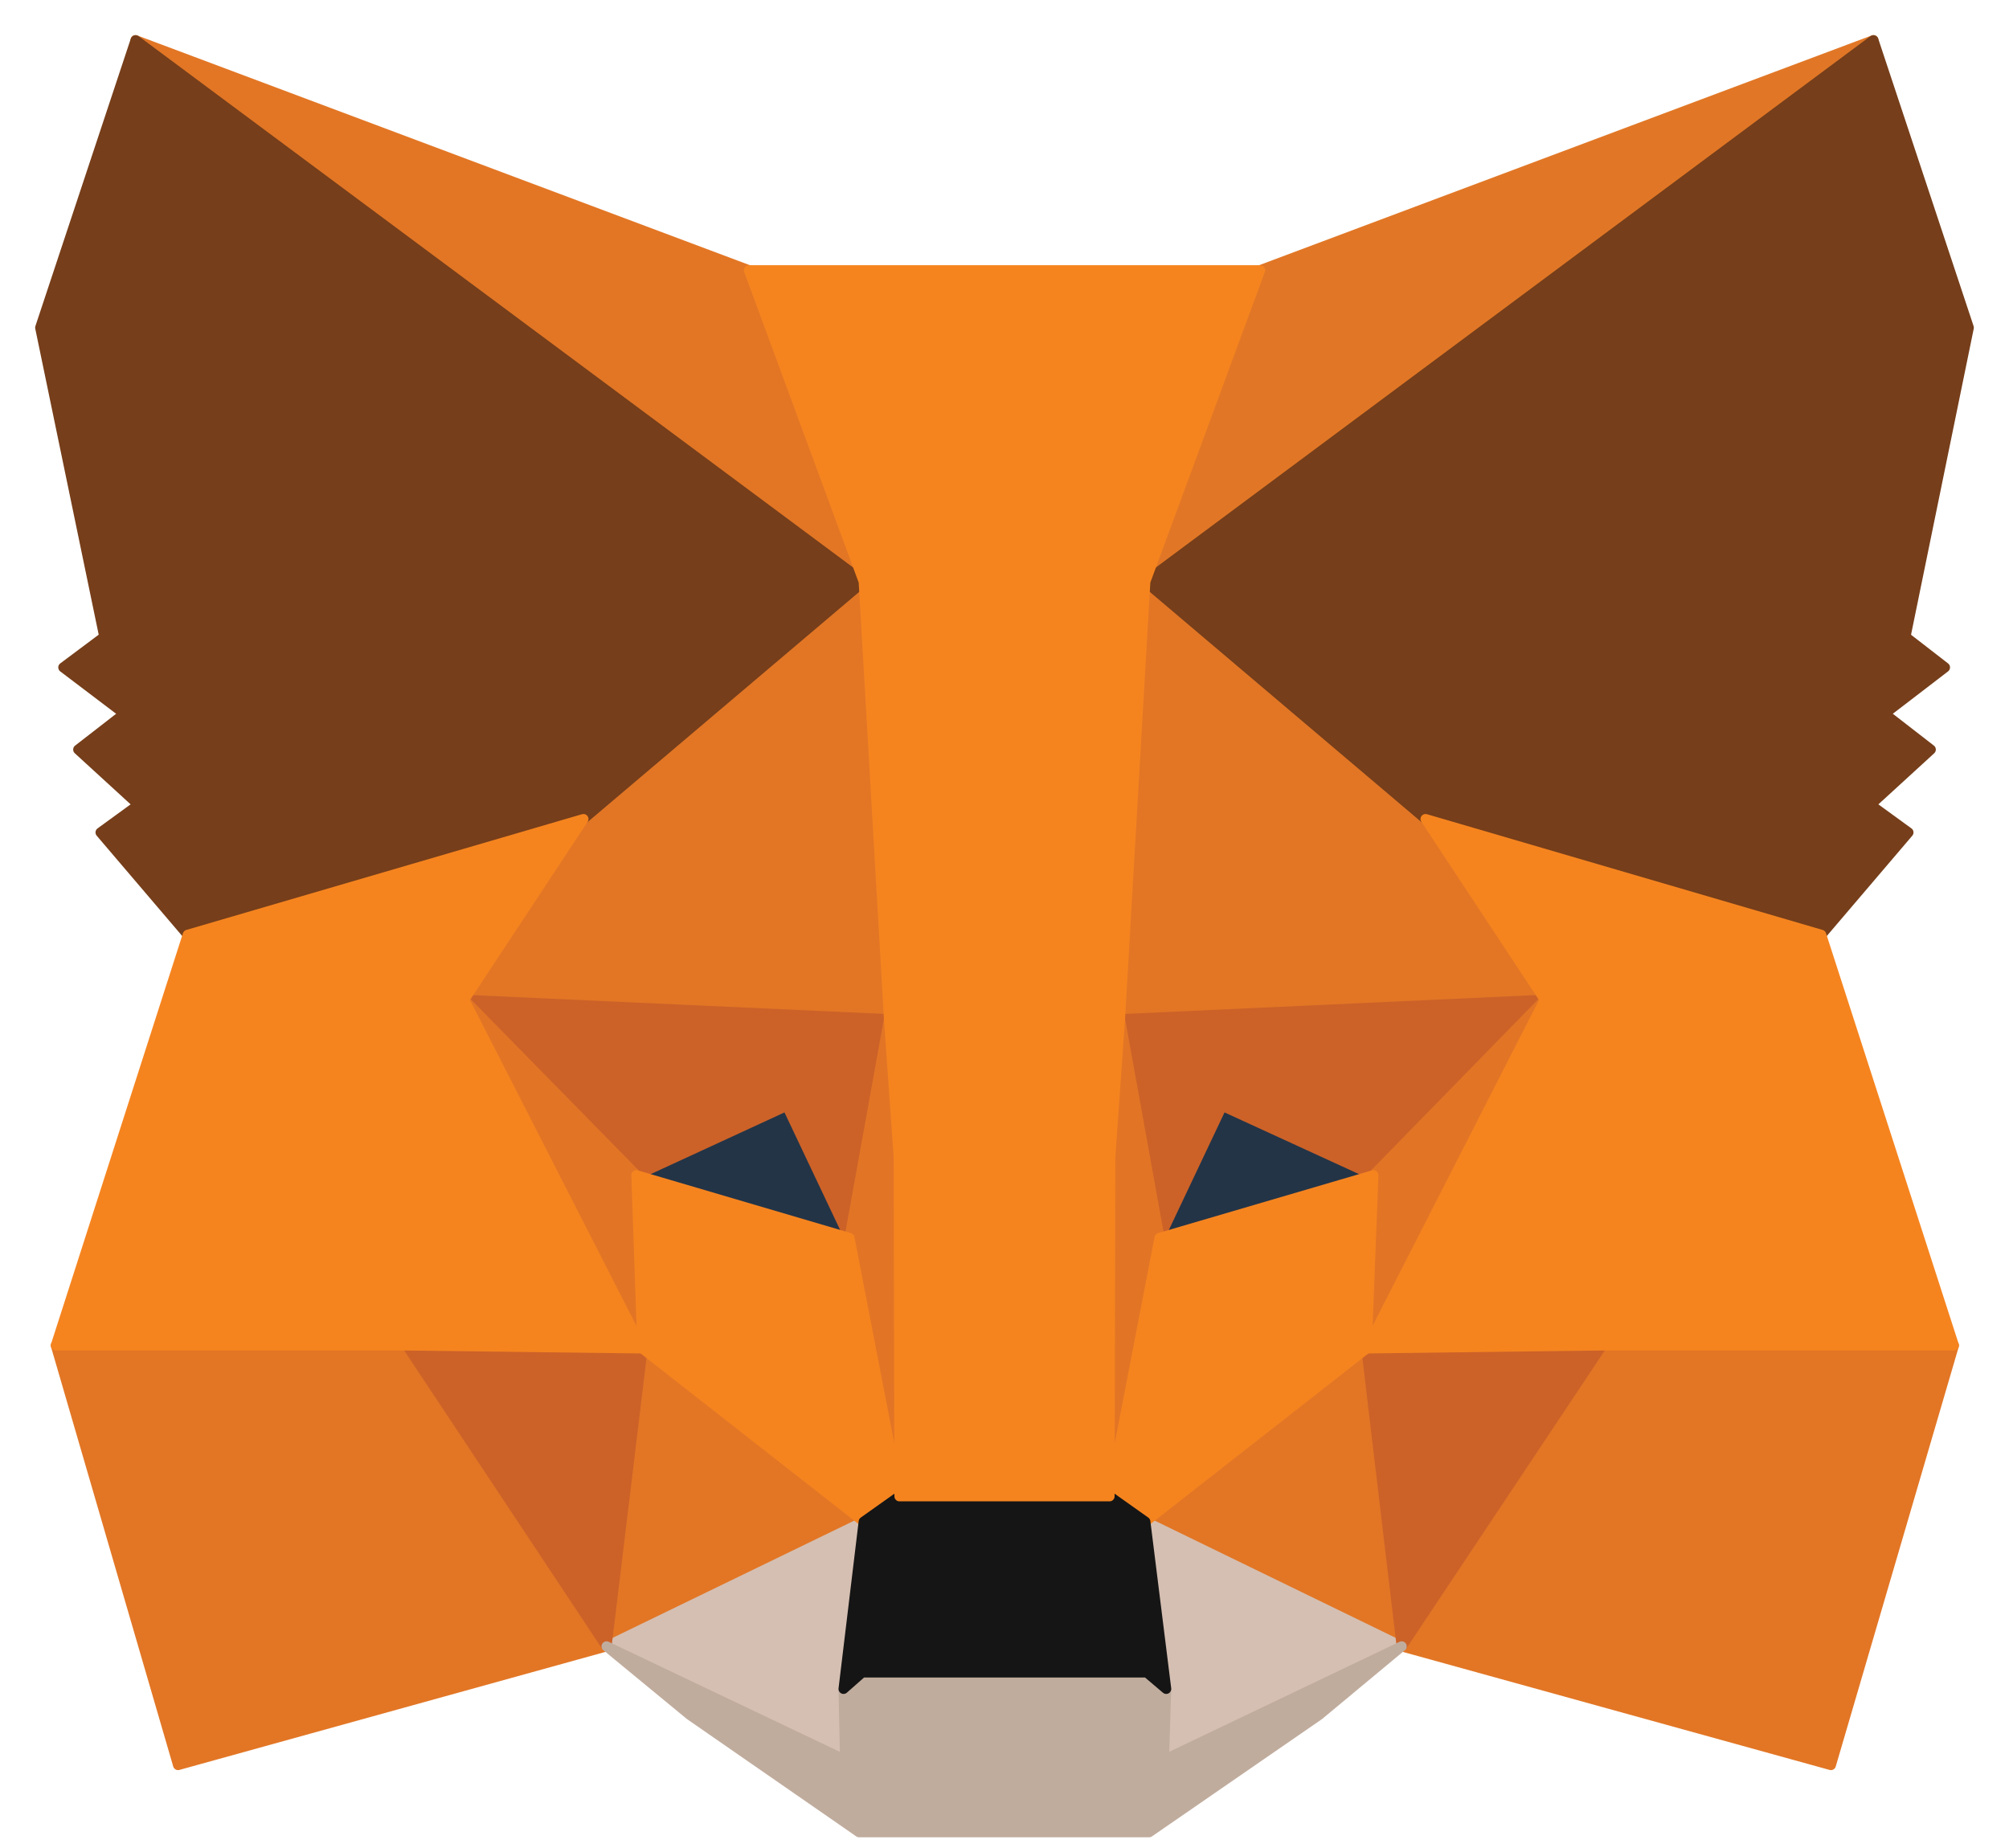
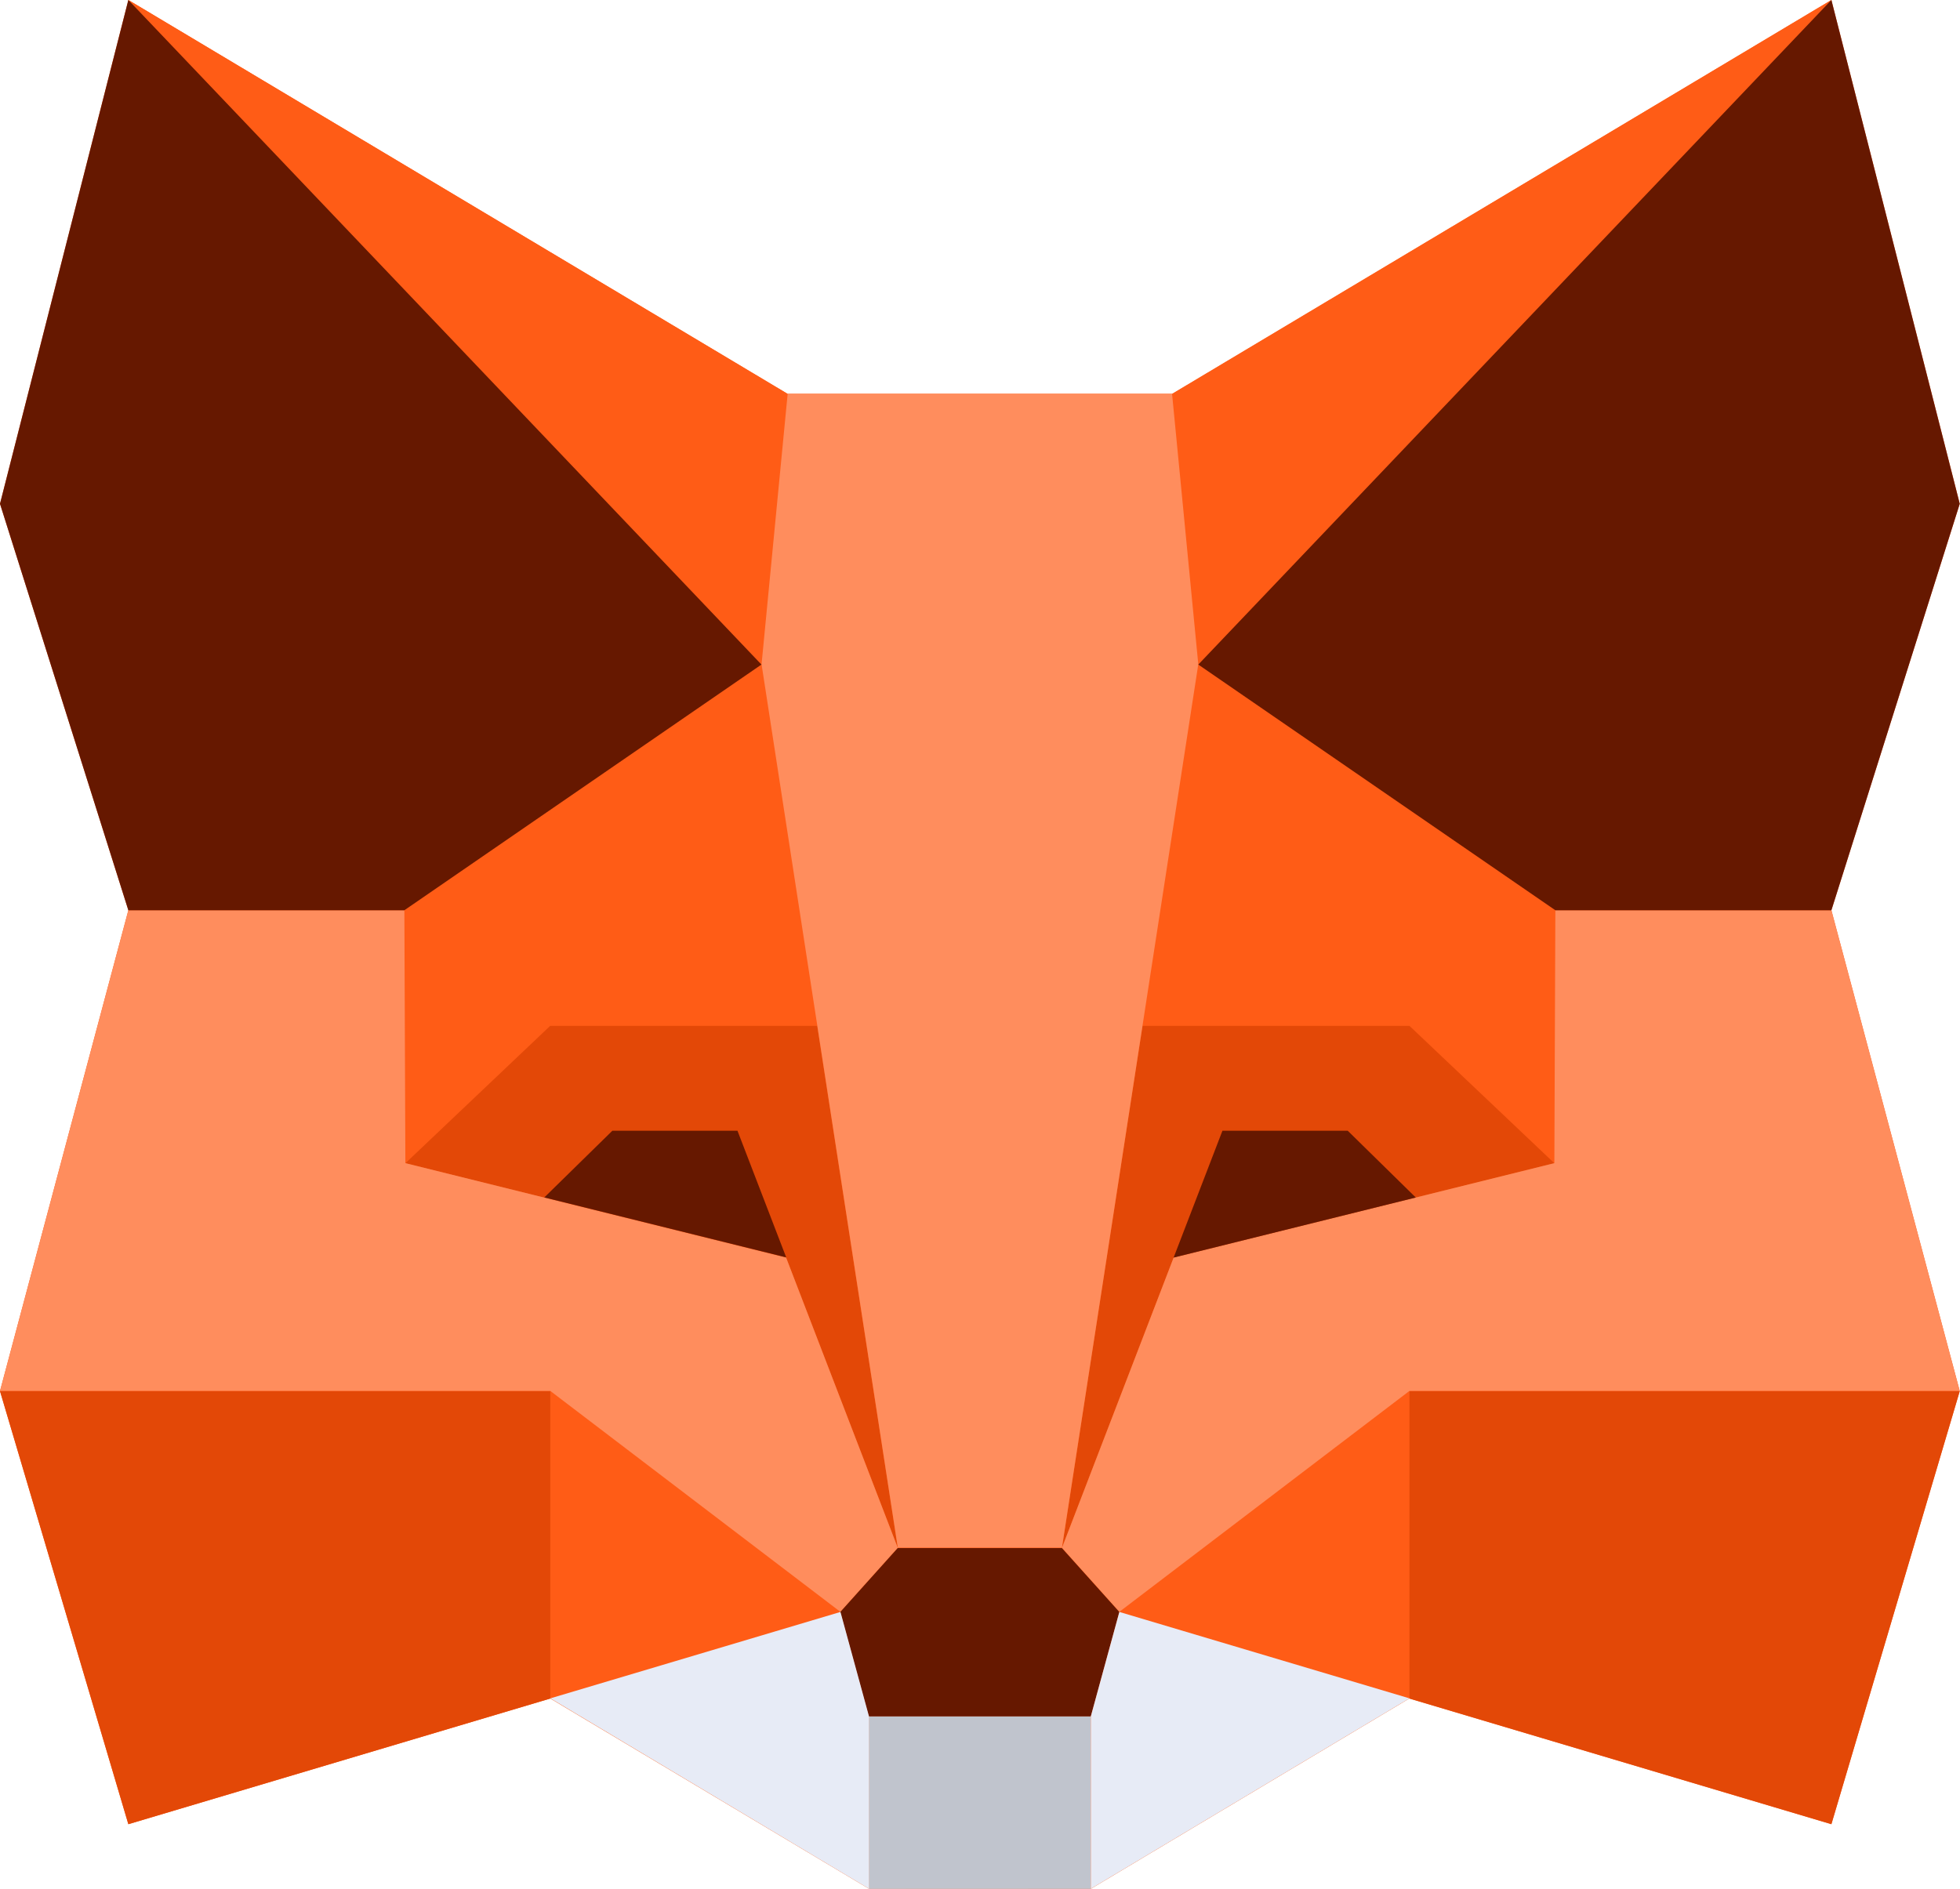
- <svg xmlns="http://www.w3.org/2000/svg" width="50" height="46" viewBox="0 0 50 46" fill="none">
-   <path d="M46.626 1L27.875 14.94L31.362 6.725L46.626 1Z" fill="#E17726" stroke="#E17726" stroke-width="0.25" stroke-linecap="round" stroke-linejoin="round" />
-   <path d="M3.374 1L21.958 15.07L18.638 6.725L3.374 1Z" fill="#E27625" stroke="#E27625" stroke-width="0.25" stroke-linecap="round" stroke-linejoin="round" />
-   <path d="M39.874 33.323L34.885 40.981L45.568 43.936L48.629 33.49L39.874 33.323Z" fill="#E27625" stroke="#E27625" stroke-width="0.25" stroke-linecap="round" stroke-linejoin="round" />
-   <path d="M1.389 33.49L4.431 43.936L15.096 40.981L10.125 33.323L1.389 33.49Z" fill="#E27625" stroke="#E27625" stroke-width="0.25" stroke-linecap="round" stroke-linejoin="round" />
-   <path d="M14.521 20.386L11.553 24.884L22.125 25.367L21.773 13.936L14.521 20.386Z" fill="#E27625" stroke="#E27625" stroke-width="0.25" stroke-linecap="round" stroke-linejoin="round" />
-   <path d="M35.479 20.386L28.116 13.806L27.875 25.367L38.446 24.884L35.479 20.386Z" fill="#E27625" stroke="#E27625" stroke-width="0.25" stroke-linecap="round" stroke-linejoin="round" />
-   <path d="M15.096 40.98L21.494 37.876L15.986 33.564L15.096 40.98Z" fill="#E27625" stroke="#E27625" stroke-width="0.25" stroke-linecap="round" stroke-linejoin="round" />
-   <path d="M28.506 37.876L34.886 40.98L34.014 33.564L28.506 37.876Z" fill="#E27625" stroke="#E27625" stroke-width="0.25" stroke-linecap="round" stroke-linejoin="round" />
-   <path d="M34.886 40.981L28.506 37.877L29.025 42.041L28.969 43.807L34.886 40.981Z" fill="#D5BFB2" stroke="#D5BFB2" stroke-width="0.25" stroke-linecap="round" stroke-linejoin="round" />
-   <path d="M15.096 40.981L21.031 43.807L20.994 42.041L21.494 37.877L15.096 40.981Z" fill="#D5BFB2" stroke="#D5BFB2" stroke-width="0.25" stroke-linecap="round" stroke-linejoin="round" />
-   <path d="M21.142 30.814L15.838 29.253L19.584 27.524L21.142 30.814Z" fill="#233447" stroke="#233447" stroke-width="0.25" stroke-linecap="round" stroke-linejoin="round" />
-   <path d="M28.858 30.814L30.416 27.524L34.181 29.253L28.858 30.814Z" fill="#233447" stroke="#233447" stroke-width="0.25" stroke-linecap="round" stroke-linejoin="round" />
-   <path d="M15.096 40.981L16.023 33.323L10.125 33.49L15.096 40.981Z" fill="#CC6228" stroke="#CC6228" stroke-width="0.25" stroke-linecap="round" stroke-linejoin="round" />
-   <path d="M33.976 33.323L34.885 40.981L39.874 33.49L33.976 33.323Z" fill="#CC6228" stroke="#CC6228" stroke-width="0.25" stroke-linecap="round" stroke-linejoin="round" />
-   <path d="M38.446 24.885L27.875 25.369L28.858 30.815L30.416 27.525L34.181 29.253L38.446 24.885Z" fill="#CC6228" stroke="#CC6228" stroke-width="0.25" stroke-linecap="round" stroke-linejoin="round" />
-   <path d="M15.838 29.253L19.584 27.525L21.142 30.815L22.125 25.369L11.553 24.885L15.838 29.253Z" fill="#CC6228" stroke="#CC6228" stroke-width="0.25" stroke-linecap="round" stroke-linejoin="round" />
-   <path d="M11.553 24.885L15.986 33.566L15.838 29.253L11.553 24.885Z" fill="#E27525" stroke="#E27525" stroke-width="0.25" stroke-linecap="round" stroke-linejoin="round" />
-   <path d="M34.181 29.253L34.014 33.566L38.447 24.885L34.181 29.253Z" fill="#E27525" stroke="#E27525" stroke-width="0.25" stroke-linecap="round" stroke-linejoin="round" />
-   <path d="M22.125 25.367L21.142 30.813L22.385 37.244L22.663 28.769L22.125 25.367Z" fill="#E27525" stroke="#E27525" stroke-width="0.25" stroke-linecap="round" stroke-linejoin="round" />
-   <path d="M27.875 25.367L27.355 28.75L27.615 37.244L28.858 30.813L27.875 25.367Z" fill="#E27525" stroke="#E27525" stroke-width="0.25" stroke-linecap="round" stroke-linejoin="round" />
-   <path d="M28.858 30.814L27.615 37.245L28.506 37.877L34.014 33.565L34.181 29.252L28.858 30.814Z" fill="#F5841F" stroke="#F5841F" stroke-width="0.25" stroke-linecap="round" stroke-linejoin="round" />
-   <path d="M15.838 29.252L15.986 33.565L21.494 37.877L22.385 37.245L21.142 30.814L15.838 29.252Z" fill="#F5841F" stroke="#F5841F" stroke-width="0.25" stroke-linecap="round" stroke-linejoin="round" />
-   <path d="M28.969 43.806L29.024 42.04L28.542 41.631H21.457L20.994 42.04L21.031 43.806L15.096 40.98L17.173 42.691L21.383 45.609H28.598L32.827 42.691L34.885 40.98L28.969 43.806Z" fill="#C0AC9D" stroke="#C0AC9D" stroke-width="0.25" stroke-linecap="round" stroke-linejoin="round" />
-   <path d="M28.506 37.877L27.615 37.245H22.385L21.495 37.877L20.994 42.04L21.458 41.631H28.543L29.025 42.04L28.506 37.877Z" fill="#151515" stroke="#151515" stroke-width="0.25" stroke-linecap="round" stroke-linejoin="round" />
-   <path d="M47.424 15.851L49 8.156L46.626 1L28.506 14.476L35.479 20.386L45.328 23.267L47.498 20.721L46.552 20.033L48.054 18.658L46.904 17.766L48.407 16.613L47.424 15.851Z" fill="#763E1A" stroke="#763E1A" stroke-width="0.25" stroke-linecap="round" stroke-linejoin="round" />
-   <path d="M1 8.156L2.595 15.851L1.575 16.613L3.096 17.766L1.946 18.658L3.448 20.033L2.502 20.721L4.672 23.267L14.521 20.386L21.494 14.476L3.374 1L1 8.156Z" fill="#763E1A" stroke="#763E1A" stroke-width="0.25" stroke-linecap="round" stroke-linejoin="round" />
-   <path d="M45.327 23.268L35.479 20.387L38.447 24.885L34.014 33.565L39.875 33.491H48.629L45.327 23.268Z" fill="#F5841F" stroke="#F5841F" stroke-width="0.25" stroke-linecap="round" stroke-linejoin="round" />
-   <path d="M14.521 20.387L4.672 23.268L1.389 33.491H10.125L15.986 33.565L11.553 24.885L14.521 20.387Z" fill="#F5841F" stroke="#F5841F" stroke-width="0.25" stroke-linecap="round" stroke-linejoin="round" />
-   <path d="M27.875 25.369L28.506 14.476L31.362 6.726H18.638L21.495 14.476L22.125 25.369L22.366 28.789L22.385 37.246H27.615L27.634 28.789L27.875 25.369Z" fill="#F5841F" stroke="#F5841F" stroke-width="0.25" stroke-linecap="round" stroke-linejoin="round" />
+ <svg xmlns="http://www.w3.org/2000/svg" version="1.1" id="Layer_1" x="0px" y="0px" viewBox="0 0 142 136.878" style="enable-background:new 0 0 142 136.878;" xml:space="preserve">
+   <path style="fill:#FF5C16;" d="M132.682,132.192l-30.583-9.106l-23.063,13.787l-16.092-0.007l-23.077-13.78l-30.569,9.106L0,100.801  l9.299-34.839L0,36.507L9.299,0l47.766,28.538h27.85L132.682,0l9.299,36.507l-9.299,29.455l9.299,34.839L132.682,132.192  L132.682,132.192z" />
+   <path style="fill:#FF5C16;" d="M9.305,0l47.767,28.558l-1.899,19.599L9.305,0z M39.875,100.814l21.017,16.01l-21.017,6.261  C39.875,123.085,39.875,100.814,39.875,100.814z M59.212,74.345l-4.039-26.174L29.317,65.97l-0.014-0.007v0.013l0.08,18.321  l10.485-9.951L59.212,74.345L59.212,74.345z M132.682,0L84.915,28.558l1.893,19.599L132.682,0z M102.113,100.814l-21.018,16.01  l21.018,6.261V100.814z M112.678,65.975h0.007H112.678v-0.013l-0.006,0.007L86.815,48.171l-4.039,26.174h19.336l10.492,9.95  C112.604,84.295,112.678,65.975,112.678,65.975z" />
+   <path style="fill:#E34807;" d="M39.868,123.085l-30.569,9.106L0,100.814h39.868C39.868,100.814,39.868,123.085,39.868,123.085z   M59.205,74.338l5.839,37.84l-8.093-21.04L29.37,84.295l10.491-9.956h19.344L59.205,74.338z M102.112,123.085l30.57,9.106  l9.299-31.378h-39.869C102.112,100.814,102.112,123.085,102.112,123.085z M82.776,74.338l-5.839,37.84l8.092-21.04l27.583-6.843  l-10.498-9.956H82.776V74.338z" />
+   <path style="fill:#FF8D5D;" d="M0,100.801l9.299-34.839h19.997l0.073,18.327l27.584,6.843l8.092,21.039l-4.16,4.633l-21.017-16.01H0  V100.801z M141.981,100.801l-9.299-34.839h-19.998l-0.073,18.327l-27.582,6.843l-8.093,21.039l4.159,4.633l21.018-16.01h39.868  V100.801z M84.915,28.538h-27.85l-1.891,19.599l9.872,64.013h11.891l9.878-64.013L84.915,28.538z" />
+   <path style="fill:#661800;" d="M9.299,0L0,36.507l9.299,29.455h19.997l25.87-17.804L9.299,0z M53.426,81.938h-9.059l-4.932,4.835  l17.524,4.344l-3.533-9.186V81.938z M132.682,0l9.299,36.507l-9.299,29.455h-19.998L86.815,48.158L132.682,0z M88.568,81.938h9.072  l4.932,4.841l-17.544,4.353l3.54-9.201V81.938z M79.029,124.385l2.067-7.567l-4.16-4.633h-11.9l-4.159,4.633l2.066,7.567" />
+   <path style="fill:#C0C4CD;" d="M79.029,124.384v12.495H62.945v-12.495L79.029,124.384L79.029,124.384z" />
+   <path style="fill:#E7EBF6;" d="M39.875,123.072l23.083,13.8v-12.495l-2.067-7.566C60.891,116.811,39.875,123.072,39.875,123.072z   M102.113,123.072l-23.084,13.8v-12.495l2.067-7.566C81.096,116.811,102.113,123.072,102.113,123.072z" />
</svg>
